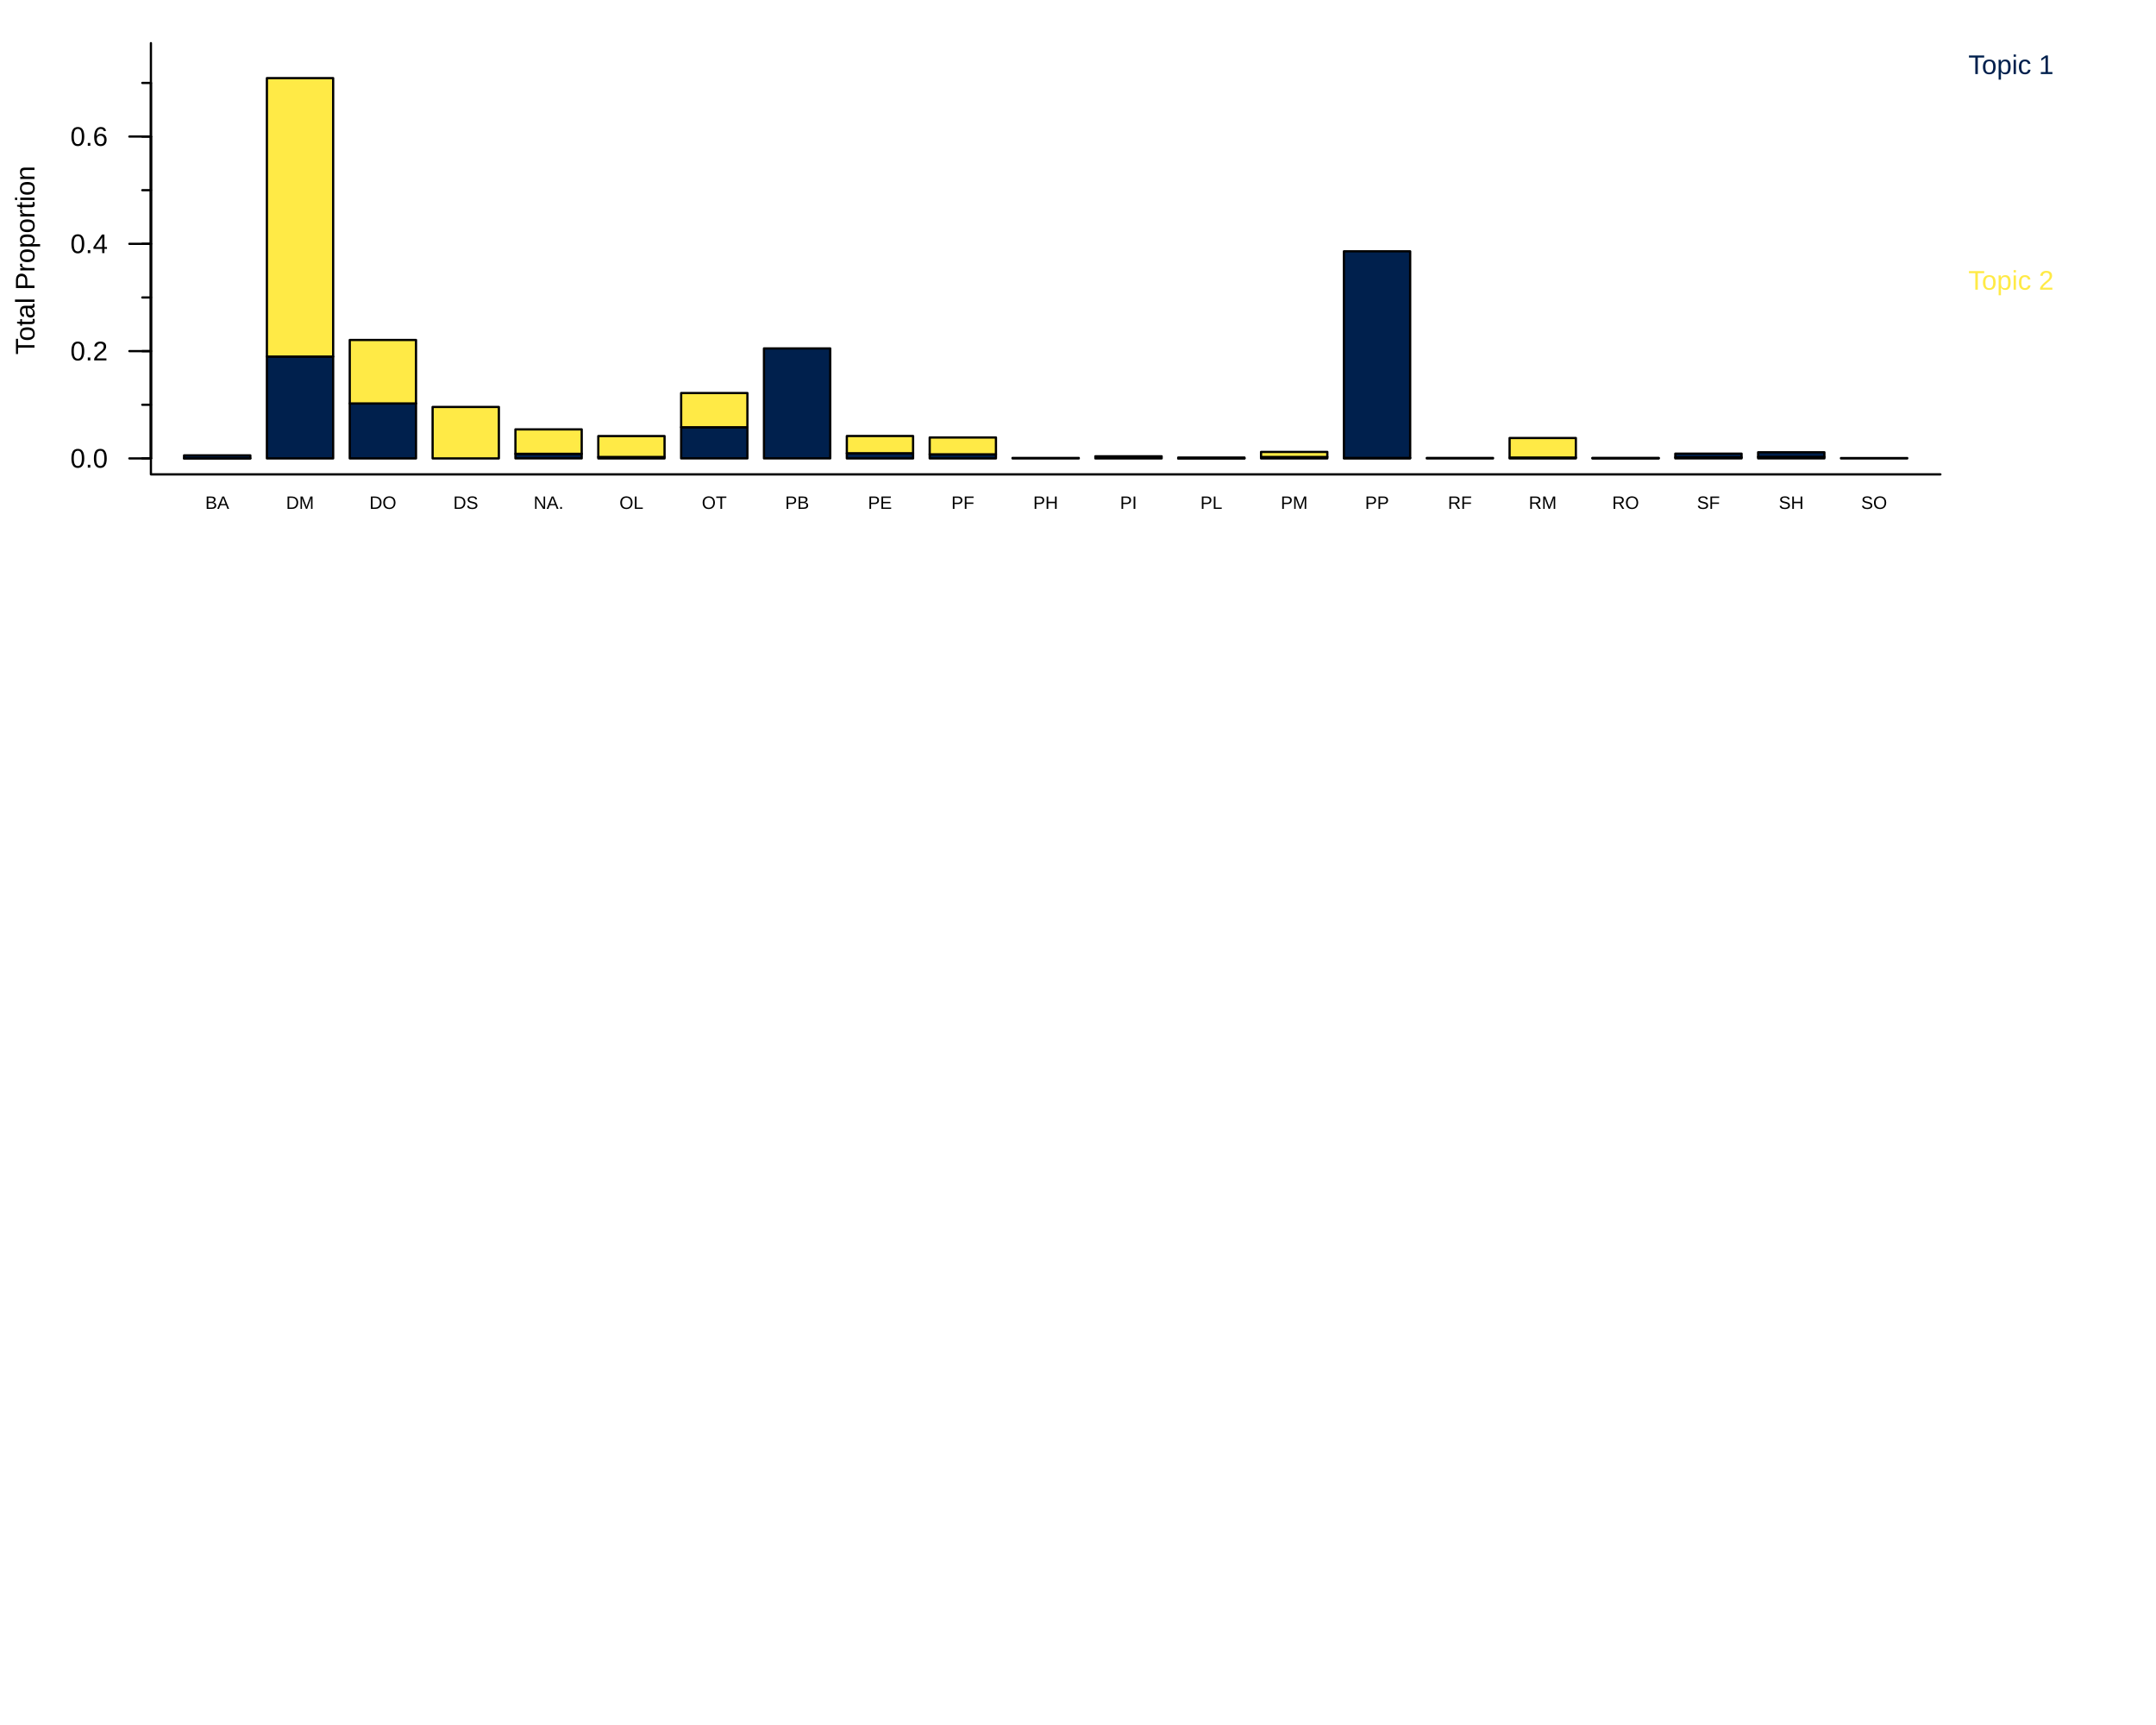
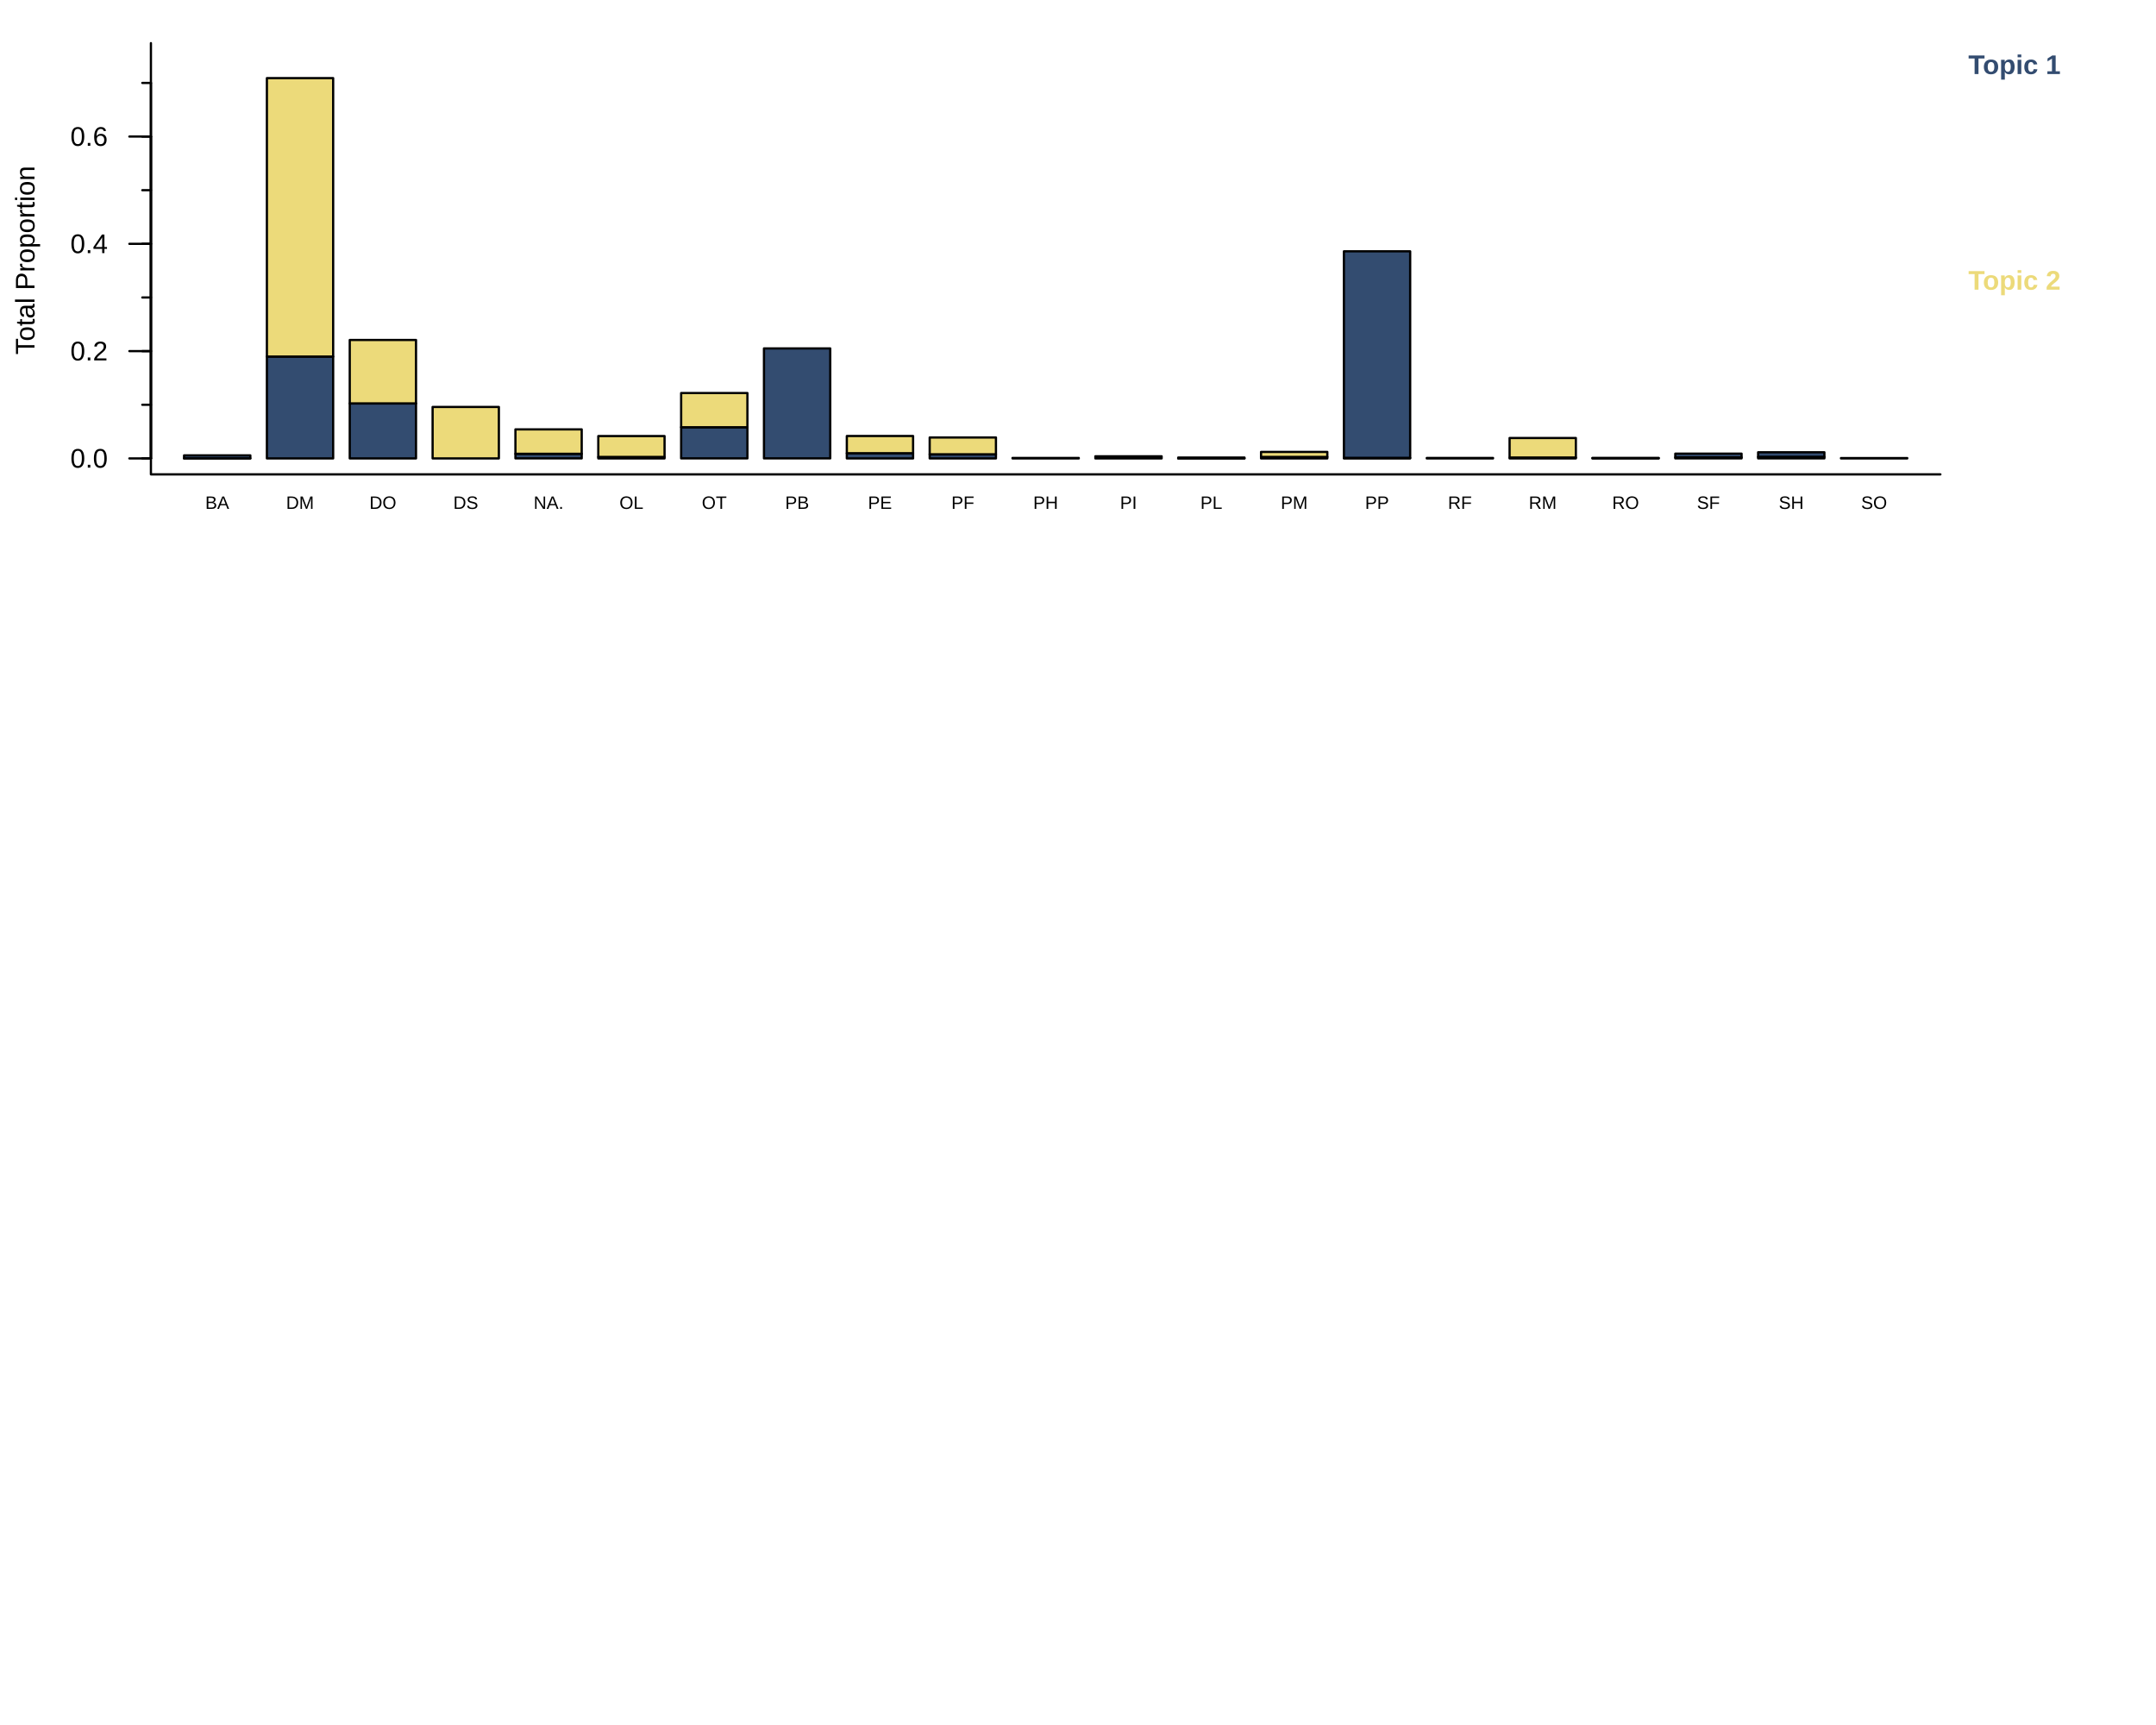
<svg xmlns="http://www.w3.org/2000/svg" viewBox="0 0 720.00 576.00">
  <defs>
    <style type="text/css">
    line, polyline, path, rect, circle {
      fill: none;
      stroke: #000000;
      stroke-linecap: round;
      stroke-linejoin: round;
      stroke-miterlimit: 10.00;
    }
  </style>
  </defs>
  <rect width="100%" height="100%" style="stroke: none; fill: #FFFFFF;" />
  <defs>
    <clipPath id="cpNTAuNHw2NDh8MTU4LjR8MTQuNA==">
      <rect x="50.40" y="14.40" width="597.60" height="144.00" />
    </clipPath>
  </defs>
  <defs>
    <clipPath id="cpMHw3MjB8NTc2fDA=">
      <rect x="0.00" y="0.00" width="720.00" height="576.00" />
    </clipPath>
  </defs>
  <line x1="50.40" y1="153.07" x2="50.40" y2="45.60" style="stroke-width: 0.75;" clip-path="url(#cpMHw3MjB8NTc2fDA=)" />
  <line x1="50.40" y1="153.07" x2="43.20" y2="153.07" style="stroke-width: 0.75;" clip-path="url(#cpMHw3MjB8NTc2fDA=)" />
  <line x1="50.40" y1="117.24" x2="43.20" y2="117.24" style="stroke-width: 0.75;" clip-path="url(#cpMHw3MjB8NTc2fDA=)" />
  <line x1="50.40" y1="81.42" x2="43.20" y2="81.42" style="stroke-width: 0.75;" clip-path="url(#cpMHw3MjB8NTc2fDA=)" />
  <line x1="50.40" y1="45.60" x2="43.20" y2="45.60" style="stroke-width: 0.75;" clip-path="url(#cpMHw3MjB8NTc2fDA=)" />
  <g clip-path="url(#cpMHw3MjB8NTc2fDA=)">
    <text x="23.49" y="156.16" style="font-size: 9.00px; font-family: Liberation Sans;" textLength="12.51px" lengthAdjust="spacingAndGlyphs">0.0</text>
  </g>
  <g clip-path="url(#cpMHw3MjB8NTc2fDA=)">
    <text x="23.49" y="120.34" style="font-size: 9.00px; font-family: Liberation Sans;" textLength="12.51px" lengthAdjust="spacingAndGlyphs">0.2</text>
  </g>
  <g clip-path="url(#cpMHw3MjB8NTc2fDA=)">
    <text x="23.49" y="84.51" style="font-size: 9.00px; font-family: Liberation Sans;" textLength="12.51px" lengthAdjust="spacingAndGlyphs">0.4</text>
  </g>
  <g clip-path="url(#cpMHw3MjB8NTc2fDA=)">
    <text x="23.49" y="48.69" style="font-size: 9.00px; font-family: Liberation Sans;" textLength="12.51px" lengthAdjust="spacingAndGlyphs">0.6</text>
  </g>
  <polyline points="50.40,14.40 50.40,158.40 648.00,158.40 " style="stroke-width: 0.75;" clip-path="url(#cpMHw3MjB8NTc2fDA=)" />
  <defs>
    <clipPath id="cpMHw2NDh8MTcyLjh8MA==">
      <rect x="0.00" y="0.00" width="648.00" height="172.80" />
    </clipPath>
  </defs>
  <defs>
    <clipPath id="cpMHw3MjB8NTc2fDA=">
      <rect x="0.00" y="0.00" width="720.00" height="576.00" />
    </clipPath>
  </defs>
  <g clip-path="url(#cpMHw3MjB8NTc2fDA=)">
    <text transform="translate(11.52,118.42) rotate(-90)" style="font-size: 9.00px; font-family: Liberation Sans;" textLength="64.03px" lengthAdjust="spacingAndGlyphs">Total Proportion</text>
  </g>
  <defs>
    <clipPath id="cpNTAuNHw2NDh8MTU4LjR8MTQuNA==">
      <rect x="50.40" y="14.40" width="597.60" height="144.00" />
    </clipPath>
  </defs>
-   <rect x="61.47" y="153.06" width="22.13" height="0.01" style="stroke-width: 0.75; fill: #FFEA46;" clip-path="url(#cpNTAuNHw2NDh8MTU4LjR8MTQuNA==)" />
-   <rect x="61.47" y="152.06" width="22.13" height="1.00" style="stroke-width: 0.75; fill: #00204D;" clip-path="url(#cpNTAuNHw2NDh8MTU4LjR8MTQuNA==)" />
-   <rect x="89.13" y="119.06" width="22.13" height="34.01" style="stroke-width: 0.75; fill: #00204D;" clip-path="url(#cpNTAuNHw2NDh8MTU4LjR8MTQuNA==)" />
-   <rect x="89.13" y="26.08" width="22.13" height="92.98" style="stroke-width: 0.75; fill: #FFEA46;" clip-path="url(#cpNTAuNHw2NDh8MTU4LjR8MTQuNA==)" />
-   <rect x="116.80" y="134.71" width="22.13" height="18.36" style="stroke-width: 0.75; fill: #00204D;" clip-path="url(#cpNTAuNHw2NDh8MTU4LjR8MTQuNA==)" />
-   <rect x="116.80" y="113.52" width="22.13" height="21.19" style="stroke-width: 0.75; fill: #FFEA46;" clip-path="url(#cpNTAuNHw2NDh8MTU4LjR8MTQuNA==)" />
-   <rect x="144.47" y="153.07" width="22.13" height="0.00" style="stroke-width: 0.75; fill: #00204D;" clip-path="url(#cpNTAuNHw2NDh8MTU4LjR8MTQuNA==)" />
-   <rect x="144.47" y="135.89" width="22.13" height="17.18" style="stroke-width: 0.75; fill: #FFEA46;" clip-path="url(#cpNTAuNHw2NDh8MTU4LjR8MTQuNA==)" />
-   <rect x="172.13" y="151.53" width="22.13" height="1.53" style="stroke-width: 0.75; fill: #00204D;" clip-path="url(#cpNTAuNHw2NDh8MTU4LjR8MTQuNA==)" />
-   <rect x="172.13" y="143.37" width="22.13" height="8.17" style="stroke-width: 0.75; fill: #FFEA46;" clip-path="url(#cpNTAuNHw2NDh8MTU4LjR8MTQuNA==)" />
-   <rect x="199.80" y="152.61" width="22.13" height="0.46" style="stroke-width: 0.75; fill: #00204D;" clip-path="url(#cpNTAuNHw2NDh8MTU4LjR8MTQuNA==)" />
-   <rect x="199.80" y="145.61" width="22.13" height="6.99" style="stroke-width: 0.75; fill: #FFEA46;" clip-path="url(#cpNTAuNHw2NDh8MTU4LjR8MTQuNA==)" />
-   <rect x="227.47" y="142.66" width="22.13" height="10.40" style="stroke-width: 0.75; fill: #00204D;" clip-path="url(#cpNTAuNHw2NDh8MTU4LjR8MTQuNA==)" />
-   <rect x="227.47" y="131.24" width="22.13" height="11.42" style="stroke-width: 0.75; fill: #FFEA46;" clip-path="url(#cpNTAuNHw2NDh8MTU4LjR8MTQuNA==)" />
-   <rect x="255.13" y="153.06" width="22.13" height="0.00" style="stroke-width: 0.75; fill: #FFEA46;" clip-path="url(#cpNTAuNHw2NDh8MTU4LjR8MTQuNA==)" />
-   <rect x="255.13" y="116.34" width="22.13" height="36.72" style="stroke-width: 0.75; fill: #00204D;" clip-path="url(#cpNTAuNHw2NDh8MTU4LjR8MTQuNA==)" />
-   <rect x="282.80" y="151.35" width="22.13" height="1.72" style="stroke-width: 0.75; fill: #00204D;" clip-path="url(#cpNTAuNHw2NDh8MTU4LjR8MTQuNA==)" />
-   <rect x="282.80" y="145.59" width="22.13" height="5.76" style="stroke-width: 0.75; fill: #FFEA46;" clip-path="url(#cpNTAuNHw2NDh8MTU4LjR8MTQuNA==)" />
-   <rect x="310.47" y="151.72" width="22.13" height="1.35" style="stroke-width: 0.75; fill: #00204D;" clip-path="url(#cpNTAuNHw2NDh8MTU4LjR8MTQuNA==)" />
-   <rect x="310.47" y="146.08" width="22.13" height="5.63" style="stroke-width: 0.75; fill: #FFEA46;" clip-path="url(#cpNTAuNHw2NDh8MTU4LjR8MTQuNA==)" />
-   <rect x="338.13" y="153.07" width="22.13" height="0.00" style="stroke-width: 0.75; fill: #00204D;" clip-path="url(#cpNTAuNHw2NDh8MTU4LjR8MTQuNA==)" />
-   <rect x="338.13" y="152.91" width="22.13" height="0.16" style="stroke-width: 0.75; fill: #FFEA46;" clip-path="url(#cpNTAuNHw2NDh8MTU4LjR8MTQuNA==)" />
-   <rect x="365.80" y="153.07" width="22.13" height="0.00" style="stroke-width: 0.75; fill: #FFEA46;" clip-path="url(#cpNTAuNHw2NDh8MTU4LjR8MTQuNA==)" />
-   <rect x="365.80" y="152.36" width="22.13" height="0.71" style="stroke-width: 0.75; fill: #00204D;" clip-path="url(#cpNTAuNHw2NDh8MTU4LjR8MTQuNA==)" />
-   <rect x="393.47" y="153.05" width="22.13" height="0.01" style="stroke-width: 0.75; fill: #FFEA46;" clip-path="url(#cpNTAuNHw2NDh8MTU4LjR8MTQuNA==)" />
-   <rect x="393.47" y="152.78" width="22.13" height="0.27" style="stroke-width: 0.75; fill: #00204D;" clip-path="url(#cpNTAuNHw2NDh8MTU4LjR8MTQuNA==)" />
-   <rect x="421.13" y="152.59" width="22.13" height="0.48" style="stroke-width: 0.75; fill: #00204D;" clip-path="url(#cpNTAuNHw2NDh8MTU4LjR8MTQuNA==)" />
-   <rect x="421.13" y="150.90" width="22.13" height="1.69" style="stroke-width: 0.75; fill: #FFEA46;" clip-path="url(#cpNTAuNHw2NDh8MTU4LjR8MTQuNA==)" />
-   <rect x="448.80" y="152.91" width="22.13" height="0.16" style="stroke-width: 0.75; fill: #FFEA46;" clip-path="url(#cpNTAuNHw2NDh8MTU4LjR8MTQuNA==)" />
-   <rect x="448.80" y="83.92" width="22.13" height="68.99" style="stroke-width: 0.75; fill: #00204D;" clip-path="url(#cpNTAuNHw2NDh8MTU4LjR8MTQuNA==)" />
-   <rect x="476.47" y="153.07" width="22.13" height="0.00" style="stroke-width: 0.75; fill: #00204D;" clip-path="url(#cpNTAuNHw2NDh8MTU4LjR8MTQuNA==)" />
-   <rect x="476.47" y="152.92" width="22.13" height="0.15" style="stroke-width: 0.75; fill: #FFEA46;" clip-path="url(#cpNTAuNHw2NDh8MTU4LjR8MTQuNA==)" />
-   <rect x="504.13" y="152.79" width="22.13" height="0.28" style="stroke-width: 0.75; fill: #00204D;" clip-path="url(#cpNTAuNHw2NDh8MTU4LjR8MTQuNA==)" />
-   <rect x="504.13" y="146.25" width="22.13" height="6.54" style="stroke-width: 0.75; fill: #FFEA46;" clip-path="url(#cpNTAuNHw2NDh8MTU4LjR8MTQuNA==)" />
-   <rect x="531.80" y="153.01" width="22.13" height="0.05" style="stroke-width: 0.75; fill: #00204D;" clip-path="url(#cpNTAuNHw2NDh8MTU4LjR8MTQuNA==)" />
-   <rect x="531.80" y="152.90" width="22.13" height="0.11" style="stroke-width: 0.75; fill: #FFEA46;" clip-path="url(#cpNTAuNHw2NDh8MTU4LjR8MTQuNA==)" />
-   <rect x="559.47" y="152.72" width="22.13" height="0.34" style="stroke-width: 0.75; fill: #FFEA46;" clip-path="url(#cpNTAuNHw2NDh8MTU4LjR8MTQuNA==)" />
-   <rect x="559.47" y="151.48" width="22.13" height="1.24" style="stroke-width: 0.75; fill: #00204D;" clip-path="url(#cpNTAuNHw2NDh8MTU4LjR8MTQuNA==)" />
-   <rect x="587.13" y="152.57" width="22.13" height="0.49" style="stroke-width: 0.75; fill: #FFEA46;" clip-path="url(#cpNTAuNHw2NDh8MTU4LjR8MTQuNA==)" />
-   <rect x="587.13" y="151.02" width="22.13" height="1.55" style="stroke-width: 0.75; fill: #00204D;" clip-path="url(#cpNTAuNHw2NDh8MTU4LjR8MTQuNA==)" />
-   <rect x="614.80" y="153.07" width="22.13" height="0.00" style="stroke-width: 0.75; fill: #00204D;" clip-path="url(#cpNTAuNHw2NDh8MTU4LjR8MTQuNA==)" />
-   <rect x="614.80" y="152.95" width="22.13" height="0.12" style="stroke-width: 0.75; fill: #FFEA46;" clip-path="url(#cpNTAuNHw2NDh8MTU4LjR8MTQuNA==)" />
+   <rect x="61.47" y="153.06" width="22.13" height="0.01" style="stroke-width: 0.75; fill: #E7D159; fill-opacity: 0.80;" clip-path="url(#cpNTAuNHw2NDh8MTU4LjR8MTQuNA==)" />
+   <rect x="61.47" y="152.06" width="22.13" height="1.00" style="stroke-width: 0.75; fill: #00204D; fill-opacity: 0.80;" clip-path="url(#cpNTAuNHw2NDh8MTU4LjR8MTQuNA==)" />
+   <rect x="89.13" y="119.06" width="22.13" height="34.01" style="stroke-width: 0.75; fill: #00204D; fill-opacity: 0.80;" clip-path="url(#cpNTAuNHw2NDh8MTU4LjR8MTQuNA==)" />
+   <rect x="89.13" y="26.08" width="22.13" height="92.98" style="stroke-width: 0.75; fill: #E7D159; fill-opacity: 0.80;" clip-path="url(#cpNTAuNHw2NDh8MTU4LjR8MTQuNA==)" />
+   <rect x="116.80" y="134.71" width="22.13" height="18.36" style="stroke-width: 0.75; fill: #00204D; fill-opacity: 0.80;" clip-path="url(#cpNTAuNHw2NDh8MTU4LjR8MTQuNA==)" />
+   <rect x="116.80" y="113.52" width="22.13" height="21.19" style="stroke-width: 0.75; fill: #E7D159; fill-opacity: 0.80;" clip-path="url(#cpNTAuNHw2NDh8MTU4LjR8MTQuNA==)" />
+   <rect x="144.47" y="153.07" width="22.13" height="0.00" style="stroke-width: 0.75; fill: #00204D; fill-opacity: 0.80;" clip-path="url(#cpNTAuNHw2NDh8MTU4LjR8MTQuNA==)" />
+   <rect x="144.47" y="135.89" width="22.13" height="17.18" style="stroke-width: 0.75; fill: #E7D159; fill-opacity: 0.80;" clip-path="url(#cpNTAuNHw2NDh8MTU4LjR8MTQuNA==)" />
+   <rect x="172.13" y="151.53" width="22.13" height="1.53" style="stroke-width: 0.75; fill: #00204D; fill-opacity: 0.80;" clip-path="url(#cpNTAuNHw2NDh8MTU4LjR8MTQuNA==)" />
+   <rect x="172.13" y="143.37" width="22.13" height="8.17" style="stroke-width: 0.75; fill: #E7D159; fill-opacity: 0.80;" clip-path="url(#cpNTAuNHw2NDh8MTU4LjR8MTQuNA==)" />
+   <rect x="199.80" y="152.61" width="22.13" height="0.46" style="stroke-width: 0.75; fill: #00204D; fill-opacity: 0.80;" clip-path="url(#cpNTAuNHw2NDh8MTU4LjR8MTQuNA==)" />
+   <rect x="199.80" y="145.61" width="22.13" height="6.99" style="stroke-width: 0.75; fill: #E7D159; fill-opacity: 0.80;" clip-path="url(#cpNTAuNHw2NDh8MTU4LjR8MTQuNA==)" />
+   <rect x="227.47" y="142.66" width="22.13" height="10.40" style="stroke-width: 0.75; fill: #00204D; fill-opacity: 0.80;" clip-path="url(#cpNTAuNHw2NDh8MTU4LjR8MTQuNA==)" />
+   <rect x="227.47" y="131.24" width="22.13" height="11.42" style="stroke-width: 0.75; fill: #E7D159; fill-opacity: 0.80;" clip-path="url(#cpNTAuNHw2NDh8MTU4LjR8MTQuNA==)" />
+   <rect x="255.13" y="153.06" width="22.13" height="0.00" style="stroke-width: 0.75; fill: #E7D159; fill-opacity: 0.80;" clip-path="url(#cpNTAuNHw2NDh8MTU4LjR8MTQuNA==)" />
+   <rect x="255.13" y="116.34" width="22.13" height="36.72" style="stroke-width: 0.75; fill: #00204D; fill-opacity: 0.80;" clip-path="url(#cpNTAuNHw2NDh8MTU4LjR8MTQuNA==)" />
+   <rect x="282.80" y="151.35" width="22.13" height="1.72" style="stroke-width: 0.75; fill: #00204D; fill-opacity: 0.80;" clip-path="url(#cpNTAuNHw2NDh8MTU4LjR8MTQuNA==)" />
+   <rect x="282.80" y="145.59" width="22.13" height="5.76" style="stroke-width: 0.75; fill: #E7D159; fill-opacity: 0.80;" clip-path="url(#cpNTAuNHw2NDh8MTU4LjR8MTQuNA==)" />
+   <rect x="310.47" y="151.72" width="22.13" height="1.35" style="stroke-width: 0.75; fill: #00204D; fill-opacity: 0.80;" clip-path="url(#cpNTAuNHw2NDh8MTU4LjR8MTQuNA==)" />
+   <rect x="310.47" y="146.08" width="22.13" height="5.63" style="stroke-width: 0.75; fill: #E7D159; fill-opacity: 0.80;" clip-path="url(#cpNTAuNHw2NDh8MTU4LjR8MTQuNA==)" />
+   <rect x="338.13" y="153.07" width="22.13" height="0.00" style="stroke-width: 0.75; fill: #00204D; fill-opacity: 0.80;" clip-path="url(#cpNTAuNHw2NDh8MTU4LjR8MTQuNA==)" />
+   <rect x="338.13" y="152.91" width="22.13" height="0.16" style="stroke-width: 0.75; fill: #E7D159; fill-opacity: 0.80;" clip-path="url(#cpNTAuNHw2NDh8MTU4LjR8MTQuNA==)" />
+   <rect x="365.80" y="153.07" width="22.13" height="0.00" style="stroke-width: 0.75; fill: #E7D159; fill-opacity: 0.80;" clip-path="url(#cpNTAuNHw2NDh8MTU4LjR8MTQuNA==)" />
+   <rect x="365.80" y="152.36" width="22.13" height="0.71" style="stroke-width: 0.75; fill: #00204D; fill-opacity: 0.80;" clip-path="url(#cpNTAuNHw2NDh8MTU4LjR8MTQuNA==)" />
+   <rect x="393.47" y="153.05" width="22.13" height="0.01" style="stroke-width: 0.75; fill: #E7D159; fill-opacity: 0.80;" clip-path="url(#cpNTAuNHw2NDh8MTU4LjR8MTQuNA==)" />
+   <rect x="393.47" y="152.78" width="22.13" height="0.27" style="stroke-width: 0.75; fill: #00204D; fill-opacity: 0.80;" clip-path="url(#cpNTAuNHw2NDh8MTU4LjR8MTQuNA==)" />
+   <rect x="421.13" y="152.59" width="22.13" height="0.48" style="stroke-width: 0.75; fill: #00204D; fill-opacity: 0.80;" clip-path="url(#cpNTAuNHw2NDh8MTU4LjR8MTQuNA==)" />
+   <rect x="421.13" y="150.90" width="22.13" height="1.69" style="stroke-width: 0.75; fill: #E7D159; fill-opacity: 0.80;" clip-path="url(#cpNTAuNHw2NDh8MTU4LjR8MTQuNA==)" />
+   <rect x="448.80" y="152.91" width="22.13" height="0.16" style="stroke-width: 0.75; fill: #E7D159; fill-opacity: 0.80;" clip-path="url(#cpNTAuNHw2NDh8MTU4LjR8MTQuNA==)" />
+   <rect x="448.80" y="83.92" width="22.13" height="68.99" style="stroke-width: 0.75; fill: #00204D; fill-opacity: 0.80;" clip-path="url(#cpNTAuNHw2NDh8MTU4LjR8MTQuNA==)" />
+   <rect x="476.47" y="153.07" width="22.13" height="0.00" style="stroke-width: 0.75; fill: #00204D; fill-opacity: 0.80;" clip-path="url(#cpNTAuNHw2NDh8MTU4LjR8MTQuNA==)" />
+   <rect x="476.47" y="152.92" width="22.13" height="0.15" style="stroke-width: 0.75; fill: #E7D159; fill-opacity: 0.80;" clip-path="url(#cpNTAuNHw2NDh8MTU4LjR8MTQuNA==)" />
+   <rect x="504.13" y="152.79" width="22.13" height="0.28" style="stroke-width: 0.75; fill: #00204D; fill-opacity: 0.80;" clip-path="url(#cpNTAuNHw2NDh8MTU4LjR8MTQuNA==)" />
+   <rect x="504.13" y="146.25" width="22.13" height="6.54" style="stroke-width: 0.75; fill: #E7D159; fill-opacity: 0.80;" clip-path="url(#cpNTAuNHw2NDh8MTU4LjR8MTQuNA==)" />
+   <rect x="531.80" y="153.01" width="22.13" height="0.05" style="stroke-width: 0.75; fill: #00204D; fill-opacity: 0.80;" clip-path="url(#cpNTAuNHw2NDh8MTU4LjR8MTQuNA==)" />
+   <rect x="531.80" y="152.90" width="22.13" height="0.11" style="stroke-width: 0.75; fill: #E7D159; fill-opacity: 0.80;" clip-path="url(#cpNTAuNHw2NDh8MTU4LjR8MTQuNA==)" />
+   <rect x="559.47" y="152.72" width="22.13" height="0.34" style="stroke-width: 0.75; fill: #E7D159; fill-opacity: 0.80;" clip-path="url(#cpNTAuNHw2NDh8MTU4LjR8MTQuNA==)" />
+   <rect x="559.47" y="151.48" width="22.13" height="1.24" style="stroke-width: 0.75; fill: #00204D; fill-opacity: 0.80;" clip-path="url(#cpNTAuNHw2NDh8MTU4LjR8MTQuNA==)" />
+   <rect x="587.13" y="152.57" width="22.13" height="0.49" style="stroke-width: 0.75; fill: #E7D159; fill-opacity: 0.80;" clip-path="url(#cpNTAuNHw2NDh8MTU4LjR8MTQuNA==)" />
+   <rect x="587.13" y="151.02" width="22.13" height="1.55" style="stroke-width: 0.75; fill: #00204D; fill-opacity: 0.80;" clip-path="url(#cpNTAuNHw2NDh8MTU4LjR8MTQuNA==)" />
+   <rect x="614.80" y="153.07" width="22.13" height="0.00" style="stroke-width: 0.75; fill: #00204D; fill-opacity: 0.80;" clip-path="url(#cpNTAuNHw2NDh8MTU4LjR8MTQuNA==)" />
+   <rect x="614.80" y="152.95" width="22.13" height="0.12" style="stroke-width: 0.75; fill: #E7D159; fill-opacity: 0.80;" clip-path="url(#cpNTAuNHw2NDh8MTU4LjR8MTQuNA==)" />
  <defs>
    <clipPath id="cpMHw3MjB8NTc2fDA=">
      <rect x="0.00" y="0.00" width="720.00" height="576.00" />
    </clipPath>
  </defs>
  <line x1="50.40" y1="153.07" x2="50.40" y2="27.69" style="stroke-width: 0.75;" clip-path="url(#cpMHw3MjB8NTc2fDA=)" />
  <line x1="50.40" y1="153.07" x2="47.52" y2="153.07" style="stroke-width: 0.75;" clip-path="url(#cpMHw3MjB8NTc2fDA=)" />
  <line x1="50.40" y1="135.16" x2="47.52" y2="135.16" style="stroke-width: 0.75;" clip-path="url(#cpMHw3MjB8NTc2fDA=)" />
  <line x1="50.40" y1="117.24" x2="47.52" y2="117.24" style="stroke-width: 0.75;" clip-path="url(#cpMHw3MjB8NTc2fDA=)" />
  <line x1="50.40" y1="99.33" x2="47.52" y2="99.33" style="stroke-width: 0.75;" clip-path="url(#cpMHw3MjB8NTc2fDA=)" />
  <line x1="50.40" y1="81.42" x2="47.52" y2="81.42" style="stroke-width: 0.75;" clip-path="url(#cpMHw3MjB8NTc2fDA=)" />
  <line x1="50.40" y1="63.51" x2="47.52" y2="63.51" style="stroke-width: 0.75;" clip-path="url(#cpMHw3MjB8NTc2fDA=)" />
  <line x1="50.40" y1="45.60" x2="47.52" y2="45.60" style="stroke-width: 0.75;" clip-path="url(#cpMHw3MjB8NTc2fDA=)" />
  <line x1="50.40" y1="27.69" x2="47.52" y2="27.69" style="stroke-width: 0.75;" clip-path="url(#cpMHw3MjB8NTc2fDA=)" />
  <g clip-path="url(#cpMHw3MjB8NTc2fDA=)">
    <text x="68.53" y="169.92" style="font-size: 6.00px; font-family: Liberation Sans;" textLength="8.00px" lengthAdjust="spacingAndGlyphs">BA</text>
  </g>
  <g clip-path="url(#cpMHw3MjB8NTc2fDA=)">
    <text x="95.53" y="169.92" style="font-size: 6.00px; font-family: Liberation Sans;" textLength="9.33px" lengthAdjust="spacingAndGlyphs">DM</text>
  </g>
  <g clip-path="url(#cpMHw3MjB8NTc2fDA=)">
    <text x="123.37" y="169.92" style="font-size: 6.00px; font-family: Liberation Sans;" textLength="9.00px" lengthAdjust="spacingAndGlyphs">DO</text>
  </g>
  <g clip-path="url(#cpMHw3MjB8NTc2fDA=)">
    <text x="151.37" y="169.92" style="font-size: 6.00px; font-family: Liberation Sans;" textLength="8.33px" lengthAdjust="spacingAndGlyphs">DS</text>
  </g>
  <g clip-path="url(#cpMHw3MjB8NTc2fDA=)">
    <text x="178.20" y="169.92" style="font-size: 6.00px; font-family: Liberation Sans;" textLength="10.00px" lengthAdjust="spacingAndGlyphs">NA.</text>
  </g>
  <g clip-path="url(#cpMHw3MjB8NTc2fDA=)">
    <text x="206.86" y="169.92" style="font-size: 6.00px; font-family: Liberation Sans;" textLength="8.00px" lengthAdjust="spacingAndGlyphs">OL</text>
  </g>
  <g clip-path="url(#cpMHw3MjB8NTc2fDA=)">
    <text x="234.37" y="169.92" style="font-size: 6.00px; font-family: Liberation Sans;" textLength="8.33px" lengthAdjust="spacingAndGlyphs">OT</text>
  </g>
  <g clip-path="url(#cpMHw3MjB8NTc2fDA=)">
    <text x="262.20" y="169.92" style="font-size: 6.00px; font-family: Liberation Sans;" textLength="8.00px" lengthAdjust="spacingAndGlyphs">PB</text>
  </g>
  <g clip-path="url(#cpMHw3MjB8NTc2fDA=)">
    <text x="289.86" y="169.92" style="font-size: 6.00px; font-family: Liberation Sans;" textLength="8.00px" lengthAdjust="spacingAndGlyphs">PE</text>
  </g>
  <g clip-path="url(#cpMHw3MjB8NTc2fDA=)">
    <text x="317.70" y="169.92" style="font-size: 6.00px; font-family: Liberation Sans;" textLength="7.67px" lengthAdjust="spacingAndGlyphs">PF</text>
  </g>
  <g clip-path="url(#cpMHw3MjB8NTc2fDA=)">
    <text x="345.03" y="169.92" style="font-size: 6.00px; font-family: Liberation Sans;" textLength="8.33px" lengthAdjust="spacingAndGlyphs">PH</text>
  </g>
  <g clip-path="url(#cpMHw3MjB8NTc2fDA=)">
    <text x="374.03" y="169.92" style="font-size: 6.00px; font-family: Liberation Sans;" textLength="5.67px" lengthAdjust="spacingAndGlyphs">PI</text>
  </g>
  <g clip-path="url(#cpMHw3MjB8NTc2fDA=)">
    <text x="400.86" y="169.92" style="font-size: 6.00px; font-family: Liberation Sans;" textLength="7.34px" lengthAdjust="spacingAndGlyphs">PL</text>
  </g>
  <g clip-path="url(#cpMHw3MjB8NTc2fDA=)">
    <text x="427.70" y="169.92" style="font-size: 6.00px; font-family: Liberation Sans;" textLength="9.00px" lengthAdjust="spacingAndGlyphs">PM</text>
  </g>
  <g clip-path="url(#cpMHw3MjB8NTc2fDA=)">
    <text x="455.86" y="169.92" style="font-size: 6.00px; font-family: Liberation Sans;" textLength="8.00px" lengthAdjust="spacingAndGlyphs">PP</text>
  </g>
  <g clip-path="url(#cpMHw3MjB8NTc2fDA=)">
    <text x="483.53" y="169.92" style="font-size: 6.00px; font-family: Liberation Sans;" textLength="8.00px" lengthAdjust="spacingAndGlyphs">RF</text>
  </g>
  <g clip-path="url(#cpMHw3MjB8NTc2fDA=)">
    <text x="510.53" y="169.92" style="font-size: 6.00px; font-family: Liberation Sans;" textLength="9.33px" lengthAdjust="spacingAndGlyphs">RM</text>
  </g>
  <g clip-path="url(#cpMHw3MjB8NTc2fDA=)">
    <text x="538.37" y="169.92" style="font-size: 6.00px; font-family: Liberation Sans;" textLength="9.00px" lengthAdjust="spacingAndGlyphs">RO</text>
  </g>
  <g clip-path="url(#cpMHw3MjB8NTc2fDA=)">
    <text x="566.70" y="169.92" style="font-size: 6.00px; font-family: Liberation Sans;" textLength="7.67px" lengthAdjust="spacingAndGlyphs">SF</text>
  </g>
  <g clip-path="url(#cpMHw3MjB8NTc2fDA=)">
    <text x="594.03" y="169.92" style="font-size: 6.00px; font-family: Liberation Sans;" textLength="8.33px" lengthAdjust="spacingAndGlyphs">SH</text>
  </g>
  <g clip-path="url(#cpMHw3MjB8NTc2fDA=)">
    <text x="621.53" y="169.92" style="font-size: 6.00px; font-family: Liberation Sans;" textLength="8.67px" lengthAdjust="spacingAndGlyphs">SO</text>
  </g>
  <defs>
    <clipPath id="cpNjQ4fDcyMHwxNzIuOHww">
      <rect x="648.00" y="0.00" width="72.00" height="172.80" />
    </clipPath>
  </defs>
  <g clip-path="url(#cpNjQ4fDcyMHwxNzIuOHww)">
-     <text x="657.33" y="24.72" style="font-size: 9.00px; fill: #00204D; font-family: Liberation Sans;" textLength="29.51px" lengthAdjust="spacingAndGlyphs">Topic 1</text>
+     <text x="657.33" y="24.72" style="font-size: 9.00px; font-weight: bold; fill: #00204D; fill-opacity: 0.80; font-family: Liberation Sans;" textLength="31.50px" lengthAdjust="spacingAndGlyphs">Topic 1</text>
  </g>
  <g clip-path="url(#cpNjQ4fDcyMHwxNzIuOHww)">
-     <text x="657.33" y="96.72" style="font-size: 9.00px; fill: #FFEA46; font-family: Liberation Sans;" textLength="29.51px" lengthAdjust="spacingAndGlyphs">Topic 2</text>
+     <text x="657.33" y="96.72" style="font-size: 9.00px; font-weight: bold; fill: #E7D159; fill-opacity: 0.80; font-family: Liberation Sans;" textLength="31.50px" lengthAdjust="spacingAndGlyphs">Topic 2</text>
  </g>
</svg>
